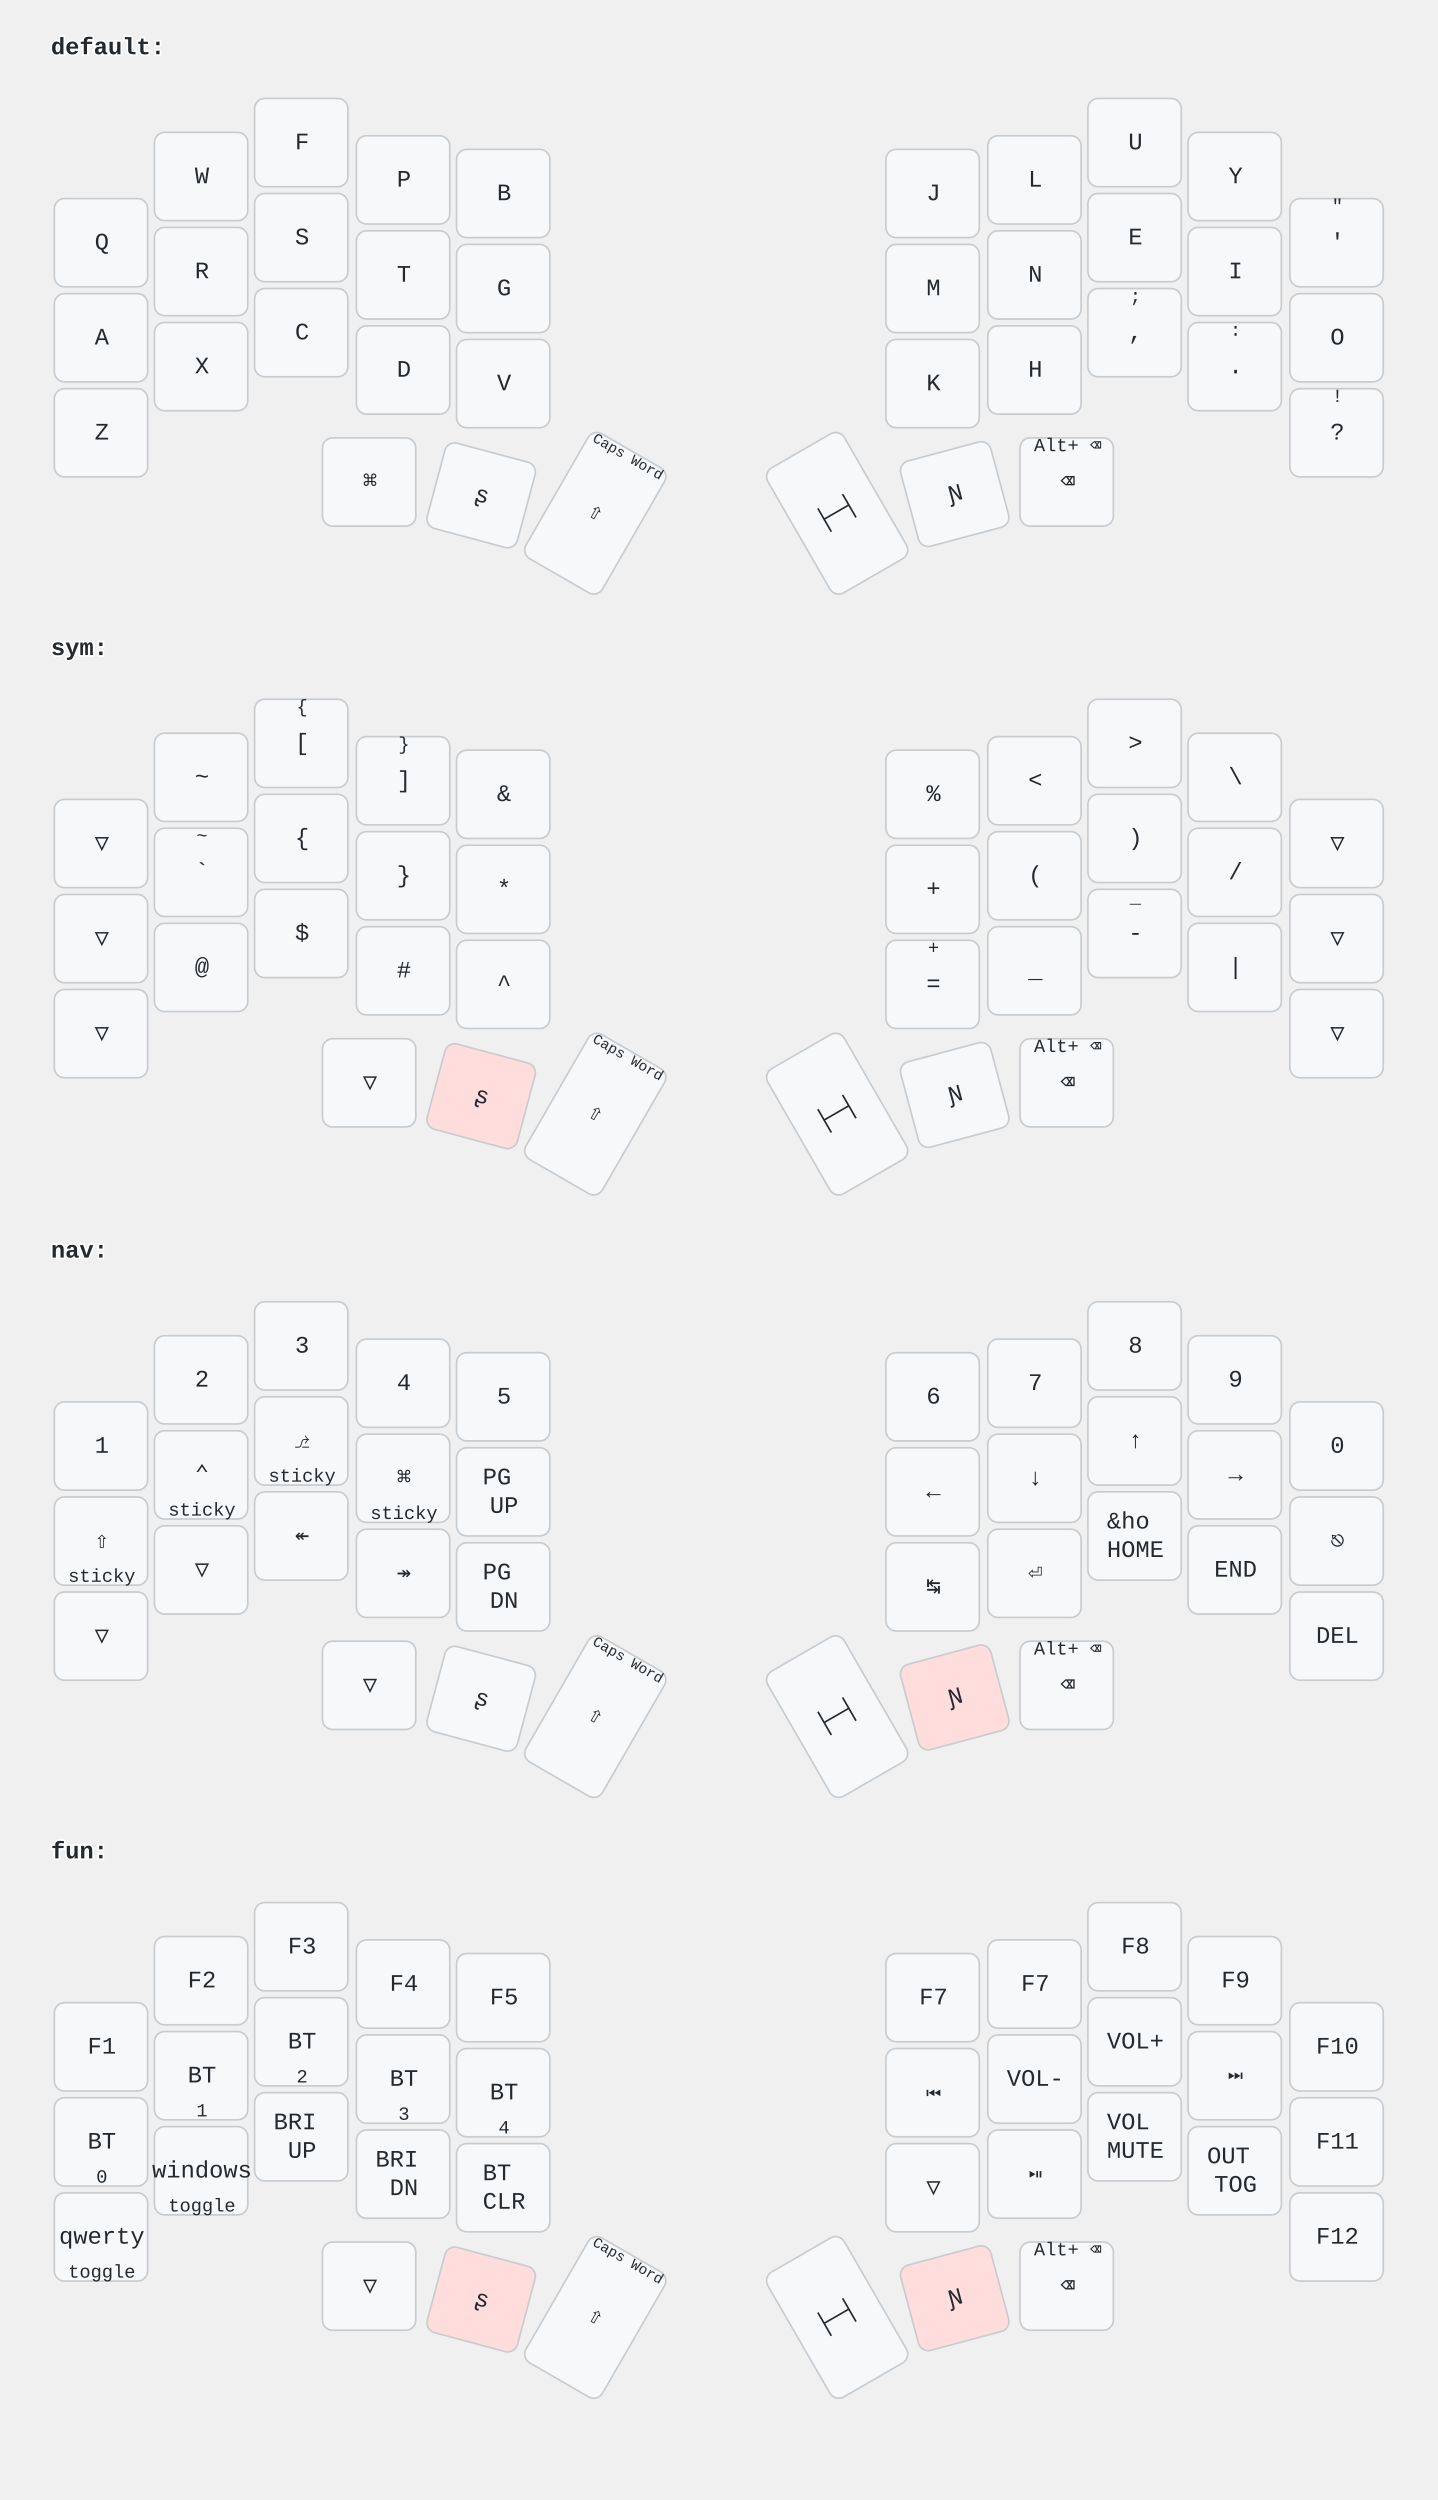
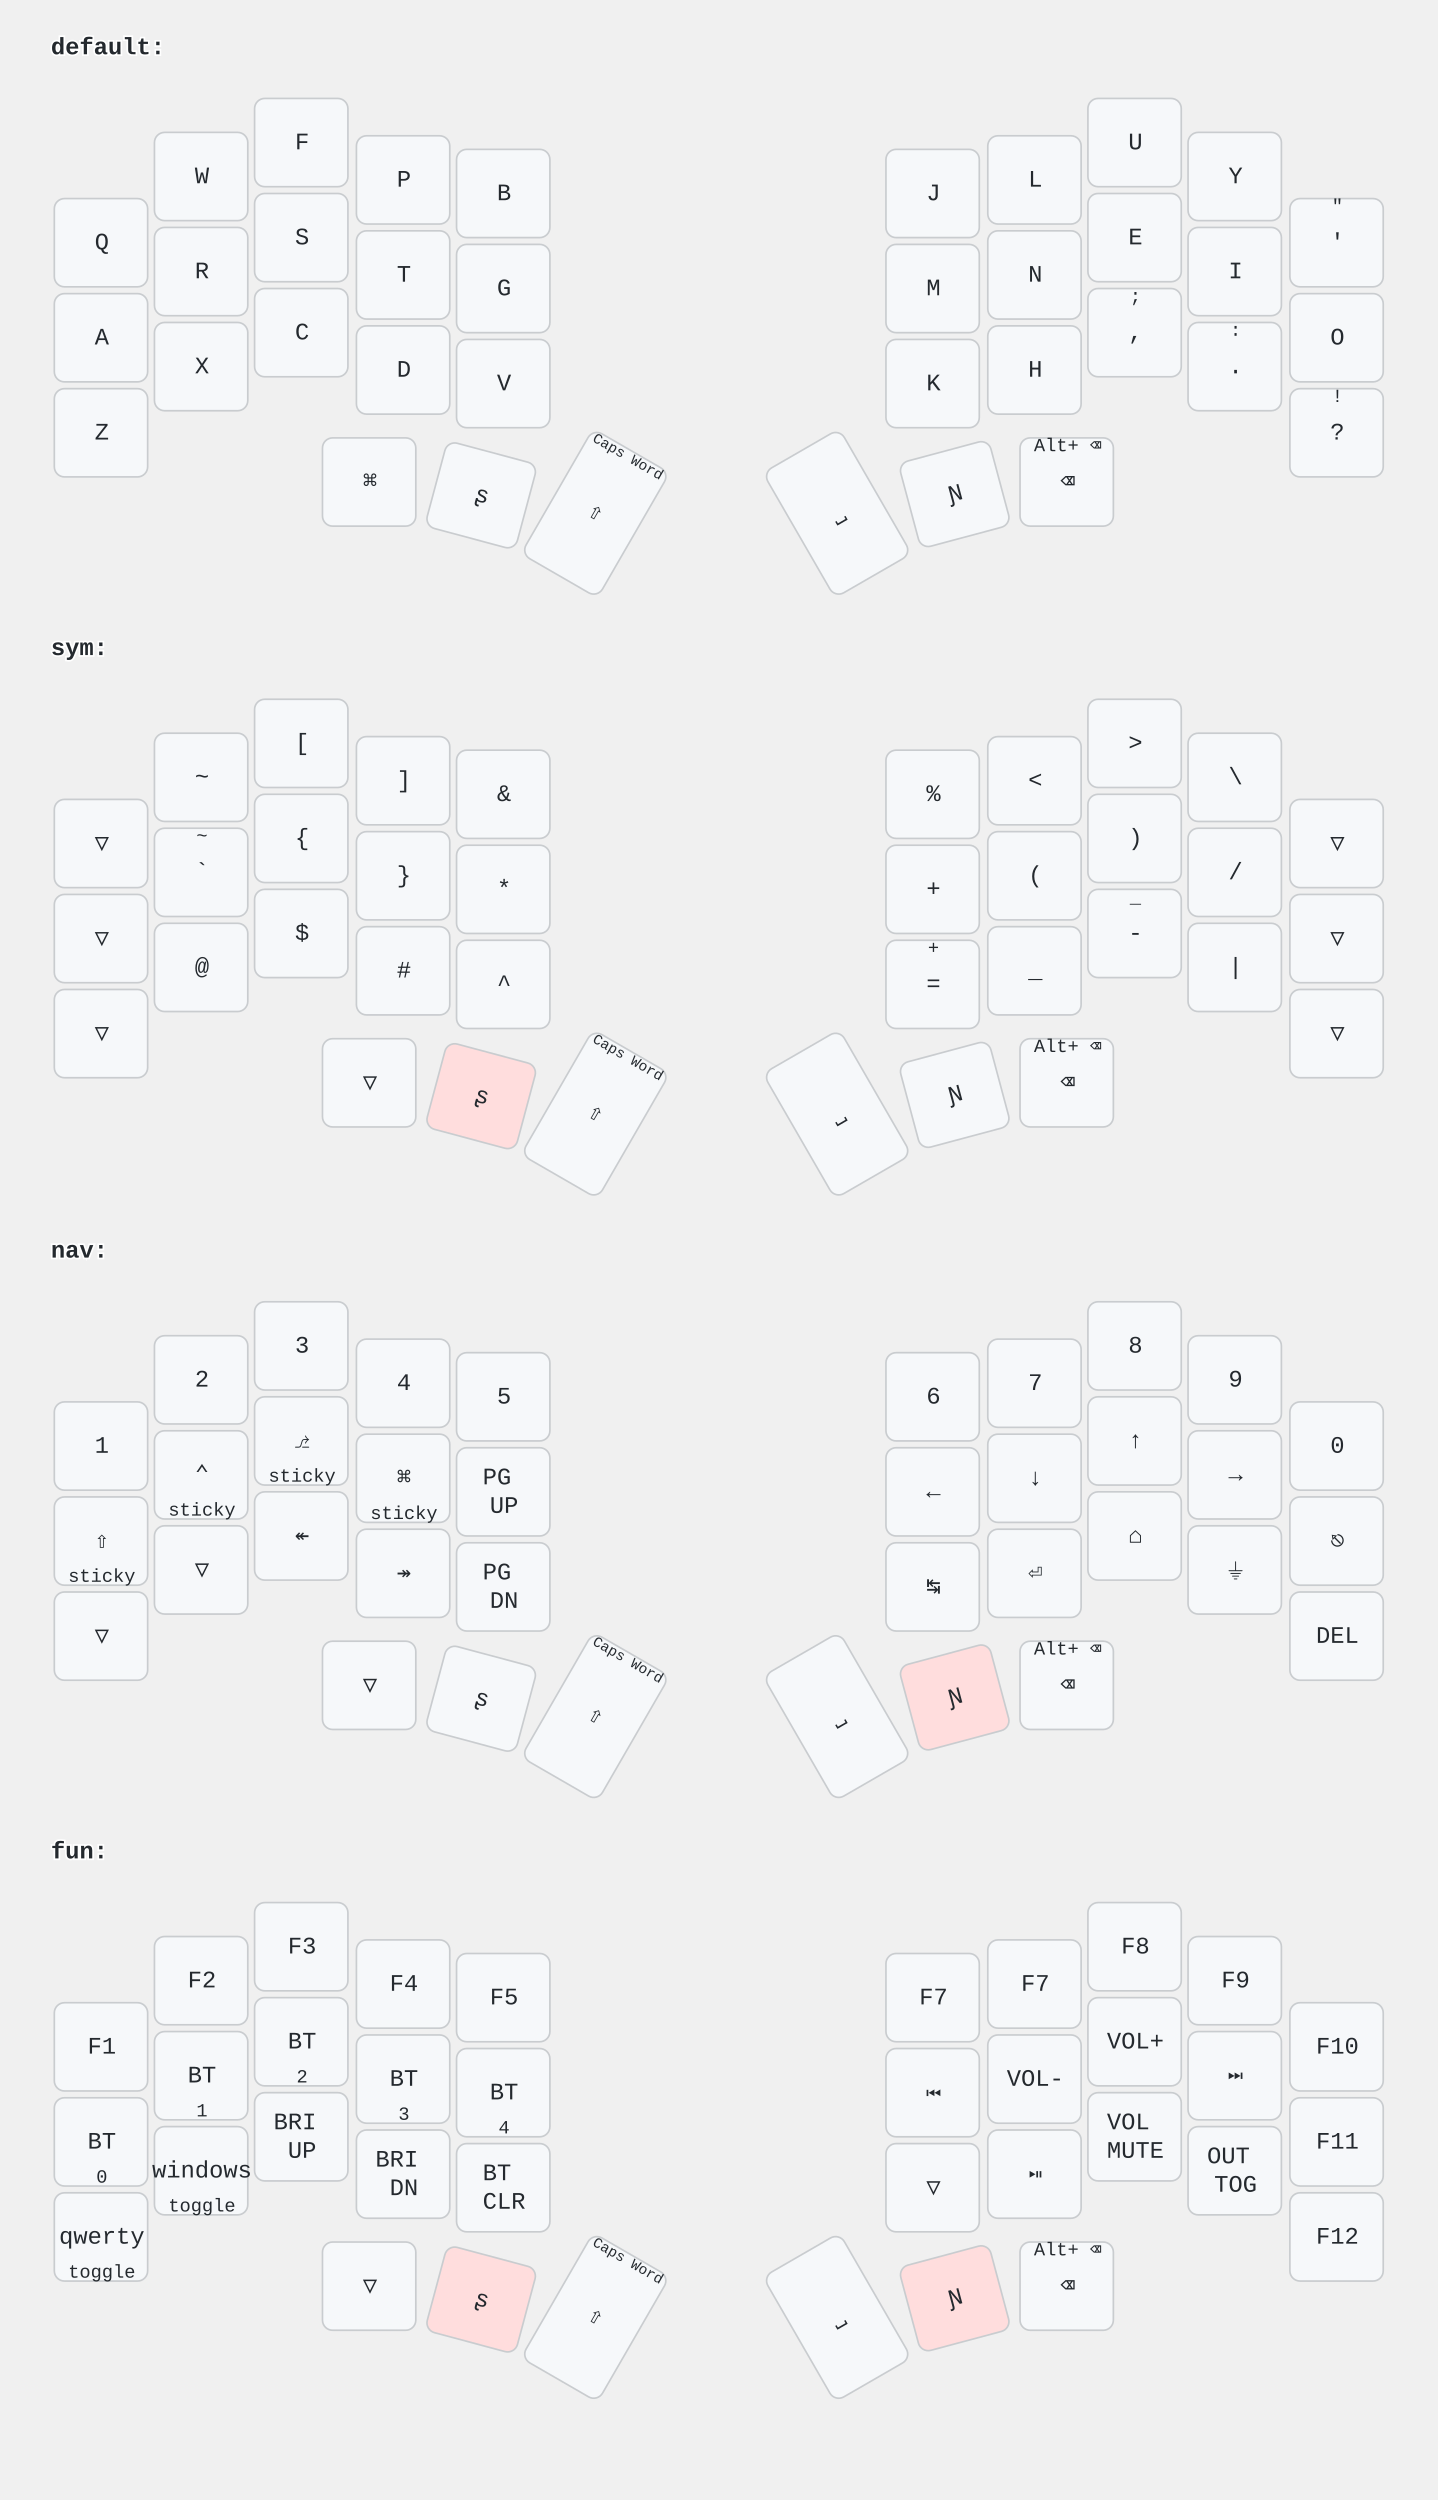
<svg xmlns="http://www.w3.org/2000/svg" width="847" height="1473" viewBox="0 0 847 1473" class="keymap">
  <style>/* font and background color specifications */
svg {
    font-family: SFMono-Regular,Consolas,Liberation Mono,Menlo,monospace;
    font-size: 14px;
    font-kerning: normal;
    text-rendering: optimizeLegibility;
    fill: #24292e;
}

/* default key styling */
rect {
    fill: #f6f8fa;
    stroke: #c9cccf;
    stroke-width: 1;
}

/* color accent for combo boxes */
rect.combo {
    fill: #cdf;
}

/* color accent for held keys */
rect.held, rect.combo.held {
    fill: #fdd;
}

/* color accent for ghost (optional) keys */
rect.ghost, rect.combo.ghost {
    fill: #ddd;
}

text {
    text-anchor: middle;
    dominant-baseline: middle;
}

/* styling for layer labels */
text.label {
    font-weight: bold;
    text-anchor: start;
    stroke: white;
    stroke-width: 2;
    paint-order: stroke;
}

/* styling for combo tap, and key hold/shifted label text */
text.combo, text.hold, text.shifted {
    font-size: 11px;
}

text.hold {
    text-anchor: middle;
    dominant-baseline: auto;
}

text.shifted {
    text-anchor: middle;
    dominant-baseline: hanging;
}

/* styling for hold/shifted label text in combo box */
text.combo.hold, text.combo.shifted {
    font-size: 8px;
}

/* styling for combo dendrons */
path {
    stroke-width: 1;
    stroke: gray;
    fill: none;
}
</style>
  <g transform="translate(30, 0)" class="layer-default">
    <text x="0" y="28" class="label">default:</text>
    <g transform="translate(0, 56)">
      <g transform="translate(30, 87)" class="key keypos-0">
        <rect rx="6" ry="6" x="-28" y="-26" width="55" height="52" class="key" />
        <text x="0" y="0" class="key tap">Q</text>
      </g>
      <g transform="translate(89, 48)" class="key keypos-1">
        <rect rx="6" ry="6" x="-28" y="-26" width="55" height="52" class="key" />
        <text x="0" y="0" class="key tap">W</text>
      </g>
      <g transform="translate(148, 28)" class="key keypos-2">
        <rect rx="6" ry="6" x="-28" y="-26" width="55" height="52" class="key" />
        <text x="0" y="0" class="key tap">F</text>
      </g>
      <g transform="translate(208, 50)" class="key keypos-3">
        <rect rx="6" ry="6" x="-28" y="-26" width="55" height="52" class="key" />
        <text x="0" y="0" class="key tap">P</text>
      </g>
      <g transform="translate(267, 58)" class="key keypos-4">
        <rect rx="6" ry="6" x="-28" y="-26" width="55" height="52" class="key" />
        <text x="0" y="0" class="key tap">B</text>
      </g>
      <g transform="translate(520, 58)" class="key keypos-5">
        <rect rx="6" ry="6" x="-28" y="-26" width="55" height="52" class="key" />
        <text x="0" y="0" class="key tap">J</text>
      </g>
      <g transform="translate(580, 50)" class="key keypos-6">
        <rect rx="6" ry="6" x="-28" y="-26" width="55" height="52" class="key" />
        <text x="0" y="0" class="key tap">L</text>
      </g>
      <g transform="translate(639, 28)" class="key keypos-7">
        <rect rx="6" ry="6" x="-28" y="-26" width="55" height="52" class="key" />
        <text x="0" y="0" class="key tap">U</text>
      </g>
      <g transform="translate(698, 48)" class="key keypos-8">
        <rect rx="6" ry="6" x="-28" y="-26" width="55" height="52" class="key" />
        <text x="0" y="0" class="key tap">Y</text>
      </g>
      <g transform="translate(758, 87)" class="key keypos-9">
        <rect rx="6" ry="6" x="-28" y="-26" width="55" height="52" class="key" />
        <text x="0" y="0" class="key tap">'</text>
        <text x="0" y="-24" class="key shifted">"</text>
      </g>
      <g transform="translate(30, 143)" class="key keypos-10">
        <rect rx="6" ry="6" x="-28" y="-26" width="55" height="52" class="key" />
        <text x="0" y="0" class="key tap">A</text>
      </g>
      <g transform="translate(89, 104)" class="key keypos-11">
        <rect rx="6" ry="6" x="-28" y="-26" width="55" height="52" class="key" />
        <text x="0" y="0" class="key tap">R</text>
      </g>
      <g transform="translate(148, 84)" class="key keypos-12">
        <rect rx="6" ry="6" x="-28" y="-26" width="55" height="52" class="key" />
        <text x="0" y="0" class="key tap">S</text>
      </g>
      <g transform="translate(208, 106)" class="key keypos-13">
        <rect rx="6" ry="6" x="-28" y="-26" width="55" height="52" class="key" />
        <text x="0" y="0" class="key tap">T</text>
      </g>
      <g transform="translate(267, 114)" class="key keypos-14">
        <rect rx="6" ry="6" x="-28" y="-26" width="55" height="52" class="key" />
        <text x="0" y="0" class="key tap">G</text>
      </g>
      <g transform="translate(520, 114)" class="key keypos-15">
        <rect rx="6" ry="6" x="-28" y="-26" width="55" height="52" class="key" />
        <text x="0" y="0" class="key tap">M</text>
      </g>
      <g transform="translate(580, 106)" class="key keypos-16">
        <rect rx="6" ry="6" x="-28" y="-26" width="55" height="52" class="key" />
        <text x="0" y="0" class="key tap">N</text>
      </g>
      <g transform="translate(639, 84)" class="key keypos-17">
        <rect rx="6" ry="6" x="-28" y="-26" width="55" height="52" class="key" />
        <text x="0" y="0" class="key tap">E</text>
      </g>
      <g transform="translate(698, 104)" class="key keypos-18">
        <rect rx="6" ry="6" x="-28" y="-26" width="55" height="52" class="key" />
        <text x="0" y="0" class="key tap">I</text>
      </g>
      <g transform="translate(758, 143)" class="key keypos-19">
        <rect rx="6" ry="6" x="-28" y="-26" width="55" height="52" class="key" />
        <text x="0" y="0" class="key tap">O</text>
      </g>
      <g transform="translate(30, 199)" class="key keypos-20">
        <rect rx="6" ry="6" x="-28" y="-26" width="55" height="52" class="key" />
        <text x="0" y="0" class="key tap">Z</text>
      </g>
      <g transform="translate(89, 160)" class="key keypos-21">
        <rect rx="6" ry="6" x="-28" y="-26" width="55" height="52" class="key" />
        <text x="0" y="0" class="key tap">X</text>
      </g>
      <g transform="translate(148, 140)" class="key keypos-22">
        <rect rx="6" ry="6" x="-28" y="-26" width="55" height="52" class="key" />
        <text x="0" y="0" class="key tap">C</text>
      </g>
      <g transform="translate(208, 162)" class="key keypos-23">
        <rect rx="6" ry="6" x="-28" y="-26" width="55" height="52" class="key" />
        <text x="0" y="0" class="key tap">D</text>
      </g>
      <g transform="translate(267, 170)" class="key keypos-24">
        <rect rx="6" ry="6" x="-28" y="-26" width="55" height="52" class="key" />
        <text x="0" y="0" class="key tap">V</text>
      </g>
      <g transform="translate(520, 170)" class="key keypos-25">
        <rect rx="6" ry="6" x="-28" y="-26" width="55" height="52" class="key" />
        <text x="0" y="0" class="key tap">K</text>
      </g>
      <g transform="translate(580, 162)" class="key keypos-26">
        <rect rx="6" ry="6" x="-28" y="-26" width="55" height="52" class="key" />
        <text x="0" y="0" class="key tap">H</text>
      </g>
      <g transform="translate(639, 140)" class="key keypos-27">
        <rect rx="6" ry="6" x="-28" y="-26" width="55" height="52" class="key" />
        <text x="0" y="0" class="key tap">,</text>
        <text x="0" y="-24" class="key shifted">;</text>
      </g>
      <g transform="translate(698, 160)" class="key keypos-28">
        <rect rx="6" ry="6" x="-28" y="-26" width="55" height="52" class="key" />
        <text x="0" y="0" class="key tap">.</text>
        <text x="0" y="-24" class="key shifted">:</text>
      </g>
      <g transform="translate(758, 199)" class="key keypos-29">
        <rect rx="6" ry="6" x="-28" y="-26" width="55" height="52" class="key" />
        <text x="0" y="0" class="key tap">?</text>
        <text x="0" y="-24" class="key shifted">!</text>
      </g>
      <g transform="translate(188, 228)" class="key keypos-30">
        <rect rx="6" ry="6" x="-28" y="-26" width="55" height="52" class="key" />
        <text x="0" y="0" class="key tap">⌘</text>
      </g>
      <g transform="translate(254, 236) rotate(15.0)" class="key keypos-31">
        <rect rx="6" ry="6" x="-28" y="-26" width="55" height="52" class="key" />
        <text x="0" y="0" class="key tap">ʂ</text>
      </g>
      <g transform="translate(321, 246) rotate(30.0)" class="key keypos-32">
        <rect rx="6" ry="6" x="-26" y="-42" width="52" height="85" class="key" />
        <text x="0" y="0" class="key tap">⇧</text>
        <text x="0" y="-40" class="key shifted">
          <tspan style="font-size: 78%">Caps Word</tspan>
        </text>
      </g>
      <g transform="translate(463, 246) rotate(-30.0)" class="key keypos-33">
        <rect rx="6" ry="6" x="-26" y="-42" width="52" height="85" class="key" />
-         <text x="0" y="0" class="key tap">├─┤</text>
+         <text x="0" y="0" class="key tap">⎵</text>
      </g>
      <g transform="translate(533, 235) rotate(-15.0)" class="key keypos-34">
        <rect rx="6" ry="6" x="-28" y="-26" width="55" height="52" class="key" />
        <text x="0" y="0" class="key tap">Ɲ</text>
      </g>
      <g transform="translate(599, 228)" class="key keypos-35">
        <rect rx="6" ry="6" x="-28" y="-26" width="55" height="52" class="key" />
        <text x="0" y="0" class="key tap">⌫</text>
        <text x="0" y="-24" class="key shifted">Alt+ ⌫</text>
      </g>
    </g>
  </g>
  <g transform="translate(30, 354)" class="layer-sym">
    <text x="0" y="28" class="label">sym:</text>
    <g transform="translate(0, 56)">
      <g transform="translate(30, 87)" class="key trans keypos-0">
        <rect rx="6" ry="6" x="-28" y="-26" width="55" height="52" class="key trans" />
        <text x="0" y="0" class="key trans tap">▽</text>
      </g>
      <g transform="translate(89, 48)" class="key keypos-1">
        <rect rx="6" ry="6" x="-28" y="-26" width="55" height="52" class="key" />
        <text x="0" y="0" class="key tap">~</text>
      </g>
      <g transform="translate(148, 28)" class="key keypos-2">
        <rect rx="6" ry="6" x="-28" y="-26" width="55" height="52" class="key" />
        <text x="0" y="0" class="key tap">[</text>
-         <text x="0" y="-24" class="key shifted">{</text>
      </g>
      <g transform="translate(208, 50)" class="key keypos-3">
        <rect rx="6" ry="6" x="-28" y="-26" width="55" height="52" class="key" />
        <text x="0" y="0" class="key tap">]</text>
-         <text x="0" y="-24" class="key shifted">}</text>
      </g>
      <g transform="translate(267, 58)" class="key keypos-4">
        <rect rx="6" ry="6" x="-28" y="-26" width="55" height="52" class="key" />
        <text x="0" y="0" class="key tap">&amp;</text>
      </g>
      <g transform="translate(520, 58)" class="key keypos-5">
        <rect rx="6" ry="6" x="-28" y="-26" width="55" height="52" class="key" />
        <text x="0" y="0" class="key tap">%</text>
      </g>
      <g transform="translate(580, 50)" class="key keypos-6">
        <rect rx="6" ry="6" x="-28" y="-26" width="55" height="52" class="key" />
        <text x="0" y="0" class="key tap">&lt;</text>
      </g>
      <g transform="translate(639, 28)" class="key keypos-7">
        <rect rx="6" ry="6" x="-28" y="-26" width="55" height="52" class="key" />
        <text x="0" y="0" class="key tap">&gt;</text>
      </g>
      <g transform="translate(698, 48)" class="key keypos-8">
        <rect rx="6" ry="6" x="-28" y="-26" width="55" height="52" class="key" />
        <text x="0" y="0" class="key tap">\</text>
      </g>
      <g transform="translate(758, 87)" class="key trans keypos-9">
        <rect rx="6" ry="6" x="-28" y="-26" width="55" height="52" class="key trans" />
        <text x="0" y="0" class="key trans tap">▽</text>
      </g>
      <g transform="translate(30, 143)" class="key trans keypos-10">
        <rect rx="6" ry="6" x="-28" y="-26" width="55" height="52" class="key trans" />
        <text x="0" y="0" class="key trans tap">▽</text>
      </g>
      <g transform="translate(89, 104)" class="key keypos-11">
        <rect rx="6" ry="6" x="-28" y="-26" width="55" height="52" class="key" />
        <text x="0" y="0" class="key tap">`</text>
        <text x="0" y="-24" class="key shifted">~</text>
      </g>
      <g transform="translate(148, 84)" class="key keypos-12">
        <rect rx="6" ry="6" x="-28" y="-26" width="55" height="52" class="key" />
        <text x="0" y="0" class="key tap">{</text>
      </g>
      <g transform="translate(208, 106)" class="key keypos-13">
        <rect rx="6" ry="6" x="-28" y="-26" width="55" height="52" class="key" />
        <text x="0" y="0" class="key tap">}</text>
      </g>
      <g transform="translate(267, 114)" class="key keypos-14">
        <rect rx="6" ry="6" x="-28" y="-26" width="55" height="52" class="key" />
        <text x="0" y="0" class="key tap">*</text>
      </g>
      <g transform="translate(520, 114)" class="key keypos-15">
        <rect rx="6" ry="6" x="-28" y="-26" width="55" height="52" class="key" />
        <text x="0" y="0" class="key tap">+</text>
      </g>
      <g transform="translate(580, 106)" class="key keypos-16">
        <rect rx="6" ry="6" x="-28" y="-26" width="55" height="52" class="key" />
        <text x="0" y="0" class="key tap">(</text>
      </g>
      <g transform="translate(639, 84)" class="key keypos-17">
        <rect rx="6" ry="6" x="-28" y="-26" width="55" height="52" class="key" />
        <text x="0" y="0" class="key tap">)</text>
      </g>
      <g transform="translate(698, 104)" class="key keypos-18">
        <rect rx="6" ry="6" x="-28" y="-26" width="55" height="52" class="key" />
        <text x="0" y="0" class="key tap">/</text>
      </g>
      <g transform="translate(758, 143)" class="key trans keypos-19">
        <rect rx="6" ry="6" x="-28" y="-26" width="55" height="52" class="key trans" />
        <text x="0" y="0" class="key trans tap">▽</text>
      </g>
      <g transform="translate(30, 199)" class="key trans keypos-20">
        <rect rx="6" ry="6" x="-28" y="-26" width="55" height="52" class="key trans" />
        <text x="0" y="0" class="key trans tap">▽</text>
      </g>
      <g transform="translate(89, 160)" class="key keypos-21">
        <rect rx="6" ry="6" x="-28" y="-26" width="55" height="52" class="key" />
        <text x="0" y="0" class="key tap">@</text>
      </g>
      <g transform="translate(148, 140)" class="key keypos-22">
        <rect rx="6" ry="6" x="-28" y="-26" width="55" height="52" class="key" />
        <text x="0" y="0" class="key tap">$</text>
      </g>
      <g transform="translate(208, 162)" class="key keypos-23">
        <rect rx="6" ry="6" x="-28" y="-26" width="55" height="52" class="key" />
        <text x="0" y="0" class="key tap">#</text>
      </g>
      <g transform="translate(267, 170)" class="key keypos-24">
        <rect rx="6" ry="6" x="-28" y="-26" width="55" height="52" class="key" />
        <text x="0" y="0" class="key tap">^</text>
      </g>
      <g transform="translate(520, 170)" class="key keypos-25">
        <rect rx="6" ry="6" x="-28" y="-26" width="55" height="52" class="key" />
        <text x="0" y="0" class="key tap">=</text>
        <text x="0" y="-24" class="key shifted">+</text>
      </g>
      <g transform="translate(580, 162)" class="key keypos-26">
        <rect rx="6" ry="6" x="-28" y="-26" width="55" height="52" class="key" />
        <text x="0" y="0" class="key tap">_</text>
      </g>
      <g transform="translate(639, 140)" class="key keypos-27">
        <rect rx="6" ry="6" x="-28" y="-26" width="55" height="52" class="key" />
        <text x="0" y="0" class="key tap">-</text>
        <text x="0" y="-24" class="key shifted">_</text>
      </g>
      <g transform="translate(698, 160)" class="key keypos-28">
        <rect rx="6" ry="6" x="-28" y="-26" width="55" height="52" class="key" />
        <text x="0" y="0" class="key tap">|</text>
      </g>
      <g transform="translate(758, 199)" class="key trans keypos-29">
        <rect rx="6" ry="6" x="-28" y="-26" width="55" height="52" class="key trans" />
        <text x="0" y="0" class="key trans tap">▽</text>
      </g>
      <g transform="translate(188, 228)" class="key trans keypos-30">
        <rect rx="6" ry="6" x="-28" y="-26" width="55" height="52" class="key trans" />
        <text x="0" y="0" class="key trans tap">▽</text>
      </g>
      <g transform="translate(254, 236) rotate(15.0)" class="key held keypos-31">
        <rect rx="6" ry="6" x="-28" y="-26" width="55" height="52" class="key held" />
        <text x="0" y="0" class="key held tap">ʂ</text>
      </g>
      <g transform="translate(321, 246) rotate(30.0)" class="key keypos-32">
        <rect rx="6" ry="6" x="-26" y="-42" width="52" height="85" class="key" />
        <text x="0" y="0" class="key tap">⇧</text>
        <text x="0" y="-40" class="key shifted">
          <tspan style="font-size: 78%">Caps Word</tspan>
        </text>
      </g>
      <g transform="translate(463, 246) rotate(-30.0)" class="key keypos-33">
        <rect rx="6" ry="6" x="-26" y="-42" width="52" height="85" class="key" />
-         <text x="0" y="0" class="key tap">├─┤</text>
+         <text x="0" y="0" class="key tap">⎵</text>
      </g>
      <g transform="translate(533, 235) rotate(-15.0)" class="key keypos-34">
        <rect rx="6" ry="6" x="-28" y="-26" width="55" height="52" class="key" />
        <text x="0" y="0" class="key tap">Ɲ</text>
      </g>
      <g transform="translate(599, 228)" class="key keypos-35">
        <rect rx="6" ry="6" x="-28" y="-26" width="55" height="52" class="key" />
        <text x="0" y="0" class="key tap">⌫</text>
        <text x="0" y="-24" class="key shifted">Alt+ ⌫</text>
      </g>
    </g>
  </g>
  <g transform="translate(30, 709)" class="layer-nav">
    <text x="0" y="28" class="label">nav:</text>
    <g transform="translate(0, 56)">
      <g transform="translate(30, 87)" class="key keypos-0">
        <rect rx="6" ry="6" x="-28" y="-26" width="55" height="52" class="key" />
        <text x="0" y="0" class="key tap">1</text>
      </g>
      <g transform="translate(89, 48)" class="key keypos-1">
        <rect rx="6" ry="6" x="-28" y="-26" width="55" height="52" class="key" />
        <text x="0" y="0" class="key tap">2</text>
      </g>
      <g transform="translate(148, 28)" class="key keypos-2">
        <rect rx="6" ry="6" x="-28" y="-26" width="55" height="52" class="key" />
        <text x="0" y="0" class="key tap">3</text>
      </g>
      <g transform="translate(208, 50)" class="key keypos-3">
        <rect rx="6" ry="6" x="-28" y="-26" width="55" height="52" class="key" />
        <text x="0" y="0" class="key tap">4</text>
      </g>
      <g transform="translate(267, 58)" class="key keypos-4">
        <rect rx="6" ry="6" x="-28" y="-26" width="55" height="52" class="key" />
        <text x="0" y="0" class="key tap">5</text>
      </g>
      <g transform="translate(520, 58)" class="key keypos-5">
        <rect rx="6" ry="6" x="-28" y="-26" width="55" height="52" class="key" />
        <text x="0" y="0" class="key tap">6</text>
      </g>
      <g transform="translate(580, 50)" class="key keypos-6">
        <rect rx="6" ry="6" x="-28" y="-26" width="55" height="52" class="key" />
        <text x="0" y="0" class="key tap">7</text>
      </g>
      <g transform="translate(639, 28)" class="key keypos-7">
        <rect rx="6" ry="6" x="-28" y="-26" width="55" height="52" class="key" />
        <text x="0" y="0" class="key tap">8</text>
      </g>
      <g transform="translate(698, 48)" class="key keypos-8">
        <rect rx="6" ry="6" x="-28" y="-26" width="55" height="52" class="key" />
        <text x="0" y="0" class="key tap">9</text>
      </g>
      <g transform="translate(758, 87)" class="key keypos-9">
        <rect rx="6" ry="6" x="-28" y="-26" width="55" height="52" class="key" />
        <text x="0" y="0" class="key tap">0</text>
      </g>
      <g transform="translate(30, 143)" class="key keypos-10">
        <rect rx="6" ry="6" x="-28" y="-26" width="55" height="52" class="key" />
        <text x="0" y="0" class="key tap">⇧</text>
        <text x="0" y="24" class="key hold">sticky</text>
      </g>
      <g transform="translate(89, 104)" class="key keypos-11">
        <rect rx="6" ry="6" x="-28" y="-26" width="55" height="52" class="key" />
        <text x="0" y="0" class="key tap">⌃</text>
        <text x="0" y="24" class="key hold">sticky</text>
      </g>
      <g transform="translate(148, 84)" class="key keypos-12">
        <rect rx="6" ry="6" x="-28" y="-26" width="55" height="52" class="key" />
        <text x="0" y="0" class="key tap">⎇</text>
        <text x="0" y="24" class="key hold">sticky</text>
      </g>
      <g transform="translate(208, 106)" class="key keypos-13">
        <rect rx="6" ry="6" x="-28" y="-26" width="55" height="52" class="key" />
        <text x="0" y="0" class="key tap">⌘</text>
        <text x="0" y="24" class="key hold">sticky</text>
      </g>
      <g transform="translate(267, 114)" class="key keypos-14">
        <rect rx="6" ry="6" x="-28" y="-26" width="55" height="52" class="key" />
        <text x="0" y="0" class="key tap">
          <tspan x="0" dy="-0.6em">PG</tspan>
          <tspan x="0" dy="1.2em">UP</tspan>
        </text>
      </g>
      <g transform="translate(520, 114)" class="key keypos-15">
        <rect rx="6" ry="6" x="-28" y="-26" width="55" height="52" class="key" />
        <text x="0" y="0" class="key tap">←</text>
      </g>
      <g transform="translate(580, 106)" class="key keypos-16">
        <rect rx="6" ry="6" x="-28" y="-26" width="55" height="52" class="key" />
        <text x="0" y="0" class="key tap">↓</text>
      </g>
      <g transform="translate(639, 84)" class="key keypos-17">
        <rect rx="6" ry="6" x="-28" y="-26" width="55" height="52" class="key" />
        <text x="0" y="0" class="key tap">↑</text>
      </g>
      <g transform="translate(698, 104)" class="key keypos-18">
        <rect rx="6" ry="6" x="-28" y="-26" width="55" height="52" class="key" />
        <text x="0" y="0" class="key tap">→</text>
      </g>
      <g transform="translate(758, 143)" class="key keypos-19">
        <rect rx="6" ry="6" x="-28" y="-26" width="55" height="52" class="key" />
        <text x="0" y="0" class="key tap">⎋</text>
      </g>
      <g transform="translate(30, 199)" class="key trans keypos-20">
        <rect rx="6" ry="6" x="-28" y="-26" width="55" height="52" class="key trans" />
        <text x="0" y="0" class="key trans tap">▽</text>
      </g>
      <g transform="translate(89, 160)" class="key trans keypos-21">
        <rect rx="6" ry="6" x="-28" y="-26" width="55" height="52" class="key trans" />
        <text x="0" y="0" class="key trans tap">▽</text>
      </g>
      <g transform="translate(148, 140)" class="key keypos-22">
        <rect rx="6" ry="6" x="-28" y="-26" width="55" height="52" class="key" />
        <text x="0" y="0" class="key tap">↞</text>
      </g>
      <g transform="translate(208, 162)" class="key keypos-23">
        <rect rx="6" ry="6" x="-28" y="-26" width="55" height="52" class="key" />
        <text x="0" y="0" class="key tap">↠</text>
      </g>
      <g transform="translate(267, 170)" class="key keypos-24">
        <rect rx="6" ry="6" x="-28" y="-26" width="55" height="52" class="key" />
        <text x="0" y="0" class="key tap">
          <tspan x="0" dy="-0.6em">PG</tspan>
          <tspan x="0" dy="1.2em">DN</tspan>
        </text>
      </g>
      <g transform="translate(520, 170)" class="key keypos-25">
        <rect rx="6" ry="6" x="-28" y="-26" width="55" height="52" class="key" />
        <text x="0" y="0" class="key tap">↹</text>
      </g>
      <g transform="translate(580, 162)" class="key keypos-26">
        <rect rx="6" ry="6" x="-28" y="-26" width="55" height="52" class="key" />
        <text x="0" y="0" class="key tap">⏎</text>
      </g>
      <g transform="translate(639, 140)" class="key keypos-27">
        <rect rx="6" ry="6" x="-28" y="-26" width="55" height="52" class="key" />
-         <text x="0" y="0" class="key tap">
-           <tspan x="0" dy="-0.6em">&amp;ho</tspan>
-           <tspan x="0" dy="1.2em">HOME</tspan>
-         </text>
+         <text x="0" y="0" class="key tap">⌂</text>
      </g>
      <g transform="translate(698, 160)" class="key keypos-28">
        <rect rx="6" ry="6" x="-28" y="-26" width="55" height="52" class="key" />
-         <text x="0" y="0" class="key tap">END</text>
+         <text x="0" y="0" class="key tap">⏚</text>
      </g>
      <g transform="translate(758, 199)" class="key keypos-29">
        <rect rx="6" ry="6" x="-28" y="-26" width="55" height="52" class="key" />
        <text x="0" y="0" class="key tap">DEL</text>
      </g>
      <g transform="translate(188, 228)" class="key trans keypos-30">
        <rect rx="6" ry="6" x="-28" y="-26" width="55" height="52" class="key trans" />
        <text x="0" y="0" class="key trans tap">▽</text>
      </g>
      <g transform="translate(254, 236) rotate(15.0)" class="key keypos-31">
        <rect rx="6" ry="6" x="-28" y="-26" width="55" height="52" class="key" />
        <text x="0" y="0" class="key tap">ʂ</text>
      </g>
      <g transform="translate(321, 246) rotate(30.0)" class="key keypos-32">
        <rect rx="6" ry="6" x="-26" y="-42" width="52" height="85" class="key" />
        <text x="0" y="0" class="key tap">⇧</text>
        <text x="0" y="-40" class="key shifted">
          <tspan style="font-size: 78%">Caps Word</tspan>
        </text>
      </g>
      <g transform="translate(463, 246) rotate(-30.0)" class="key keypos-33">
        <rect rx="6" ry="6" x="-26" y="-42" width="52" height="85" class="key" />
-         <text x="0" y="0" class="key tap">├─┤</text>
+         <text x="0" y="0" class="key tap">⎵</text>
      </g>
      <g transform="translate(533, 235) rotate(-15.0)" class="key held keypos-34">
        <rect rx="6" ry="6" x="-28" y="-26" width="55" height="52" class="key held" />
        <text x="0" y="0" class="key held tap">Ɲ</text>
      </g>
      <g transform="translate(599, 228)" class="key keypos-35">
        <rect rx="6" ry="6" x="-28" y="-26" width="55" height="52" class="key" />
        <text x="0" y="0" class="key tap">⌫</text>
        <text x="0" y="-24" class="key shifted">Alt+ ⌫</text>
      </g>
    </g>
  </g>
  <g transform="translate(30, 1063)" class="layer-fun">
    <text x="0" y="28" class="label">fun:</text>
    <g transform="translate(0, 56)">
      <g transform="translate(30, 87)" class="key keypos-0">
        <rect rx="6" ry="6" x="-28" y="-26" width="55" height="52" class="key" />
        <text x="0" y="0" class="key tap">F1</text>
      </g>
      <g transform="translate(89, 48)" class="key keypos-1">
        <rect rx="6" ry="6" x="-28" y="-26" width="55" height="52" class="key" />
        <text x="0" y="0" class="key tap">F2</text>
      </g>
      <g transform="translate(148, 28)" class="key keypos-2">
        <rect rx="6" ry="6" x="-28" y="-26" width="55" height="52" class="key" />
        <text x="0" y="0" class="key tap">F3</text>
      </g>
      <g transform="translate(208, 50)" class="key keypos-3">
        <rect rx="6" ry="6" x="-28" y="-26" width="55" height="52" class="key" />
        <text x="0" y="0" class="key tap">F4</text>
      </g>
      <g transform="translate(267, 58)" class="key keypos-4">
        <rect rx="6" ry="6" x="-28" y="-26" width="55" height="52" class="key" />
        <text x="0" y="0" class="key tap">F5</text>
      </g>
      <g transform="translate(520, 58)" class="key keypos-5">
        <rect rx="6" ry="6" x="-28" y="-26" width="55" height="52" class="key" />
        <text x="0" y="0" class="key tap">F7</text>
      </g>
      <g transform="translate(580, 50)" class="key keypos-6">
        <rect rx="6" ry="6" x="-28" y="-26" width="55" height="52" class="key" />
        <text x="0" y="0" class="key tap">F7</text>
      </g>
      <g transform="translate(639, 28)" class="key keypos-7">
        <rect rx="6" ry="6" x="-28" y="-26" width="55" height="52" class="key" />
        <text x="0" y="0" class="key tap">F8</text>
      </g>
      <g transform="translate(698, 48)" class="key keypos-8">
        <rect rx="6" ry="6" x="-28" y="-26" width="55" height="52" class="key" />
        <text x="0" y="0" class="key tap">F9</text>
      </g>
      <g transform="translate(758, 87)" class="key keypos-9">
        <rect rx="6" ry="6" x="-28" y="-26" width="55" height="52" class="key" />
        <text x="0" y="0" class="key tap">F10</text>
      </g>
      <g transform="translate(30, 143)" class="key keypos-10">
        <rect rx="6" ry="6" x="-28" y="-26" width="55" height="52" class="key" />
        <text x="0" y="0" class="key tap">BT</text>
        <text x="0" y="24" class="key hold">0</text>
      </g>
      <g transform="translate(89, 104)" class="key keypos-11">
        <rect rx="6" ry="6" x="-28" y="-26" width="55" height="52" class="key" />
        <text x="0" y="0" class="key tap">BT</text>
        <text x="0" y="24" class="key hold">1</text>
      </g>
      <g transform="translate(148, 84)" class="key keypos-12">
        <rect rx="6" ry="6" x="-28" y="-26" width="55" height="52" class="key" />
        <text x="0" y="0" class="key tap">BT</text>
        <text x="0" y="24" class="key hold">2</text>
      </g>
      <g transform="translate(208, 106)" class="key keypos-13">
        <rect rx="6" ry="6" x="-28" y="-26" width="55" height="52" class="key" />
        <text x="0" y="0" class="key tap">BT</text>
        <text x="0" y="24" class="key hold">3</text>
      </g>
      <g transform="translate(267, 114)" class="key keypos-14">
        <rect rx="6" ry="6" x="-28" y="-26" width="55" height="52" class="key" />
        <text x="0" y="0" class="key tap">BT</text>
        <text x="0" y="24" class="key hold">4</text>
      </g>
      <g transform="translate(520, 114)" class="key keypos-15">
        <rect rx="6" ry="6" x="-28" y="-26" width="55" height="52" class="key" />
        <text x="0" y="0" class="key tap">⏮</text>
      </g>
      <g transform="translate(580, 106)" class="key keypos-16">
        <rect rx="6" ry="6" x="-28" y="-26" width="55" height="52" class="key" />
        <text x="0" y="0" class="key tap">VOL-</text>
      </g>
      <g transform="translate(639, 84)" class="key keypos-17">
        <rect rx="6" ry="6" x="-28" y="-26" width="55" height="52" class="key" />
        <text x="0" y="0" class="key tap">VOL+</text>
      </g>
      <g transform="translate(698, 104)" class="key keypos-18">
        <rect rx="6" ry="6" x="-28" y="-26" width="55" height="52" class="key" />
        <text x="0" y="0" class="key tap">⏭</text>
      </g>
      <g transform="translate(758, 143)" class="key keypos-19">
        <rect rx="6" ry="6" x="-28" y="-26" width="55" height="52" class="key" />
        <text x="0" y="0" class="key tap">F11</text>
      </g>
      <g transform="translate(30, 199)" class="key keypos-20">
        <rect rx="6" ry="6" x="-28" y="-26" width="55" height="52" class="key" />
        <text x="0" y="0" class="key tap">qwerty</text>
        <text x="0" y="24" class="key hold">toggle</text>
      </g>
      <g transform="translate(89, 160)" class="key keypos-21">
        <rect rx="6" ry="6" x="-28" y="-26" width="55" height="52" class="key" />
        <text x="0" y="0" class="key tap">windows</text>
        <text x="0" y="24" class="key hold">toggle</text>
      </g>
      <g transform="translate(148, 140)" class="key keypos-22">
        <rect rx="6" ry="6" x="-28" y="-26" width="55" height="52" class="key" />
        <text x="0" y="0" class="key tap">
          <tspan x="0" dy="-0.6em">BRI</tspan>
          <tspan x="0" dy="1.2em">UP</tspan>
        </text>
      </g>
      <g transform="translate(208, 162)" class="key keypos-23">
        <rect rx="6" ry="6" x="-28" y="-26" width="55" height="52" class="key" />
        <text x="0" y="0" class="key tap">
          <tspan x="0" dy="-0.6em">BRI</tspan>
          <tspan x="0" dy="1.2em">DN</tspan>
        </text>
      </g>
      <g transform="translate(267, 170)" class="key keypos-24">
        <rect rx="6" ry="6" x="-28" y="-26" width="55" height="52" class="key" />
        <text x="0" y="0" class="key tap">
          <tspan x="0" dy="-0.6em">BT</tspan>
          <tspan x="0" dy="1.2em">CLR</tspan>
        </text>
      </g>
      <g transform="translate(520, 170)" class="key trans keypos-25">
        <rect rx="6" ry="6" x="-28" y="-26" width="55" height="52" class="key trans" />
        <text x="0" y="0" class="key trans tap">▽</text>
      </g>
      <g transform="translate(580, 162)" class="key keypos-26">
        <rect rx="6" ry="6" x="-28" y="-26" width="55" height="52" class="key" />
        <text x="0" y="0" class="key tap">⏯</text>
      </g>
      <g transform="translate(639, 140)" class="key keypos-27">
        <rect rx="6" ry="6" x="-28" y="-26" width="55" height="52" class="key" />
        <text x="0" y="0" class="key tap">
          <tspan x="0" dy="-0.6em">VOL</tspan>
          <tspan x="0" dy="1.2em">MUTE</tspan>
        </text>
      </g>
      <g transform="translate(698, 160)" class="key keypos-28">
        <rect rx="6" ry="6" x="-28" y="-26" width="55" height="52" class="key" />
        <text x="0" y="0" class="key tap">
          <tspan x="0" dy="-0.6em">OUT</tspan>
          <tspan x="0" dy="1.2em">TOG</tspan>
        </text>
      </g>
      <g transform="translate(758, 199)" class="key keypos-29">
        <rect rx="6" ry="6" x="-28" y="-26" width="55" height="52" class="key" />
        <text x="0" y="0" class="key tap">F12</text>
      </g>
      <g transform="translate(188, 228)" class="key trans keypos-30">
        <rect rx="6" ry="6" x="-28" y="-26" width="55" height="52" class="key trans" />
        <text x="0" y="0" class="key trans tap">▽</text>
      </g>
      <g transform="translate(254, 236) rotate(15.0)" class="key held keypos-31">
        <rect rx="6" ry="6" x="-28" y="-26" width="55" height="52" class="key held" />
        <text x="0" y="0" class="key held tap">ʂ</text>
      </g>
      <g transform="translate(321, 246) rotate(30.0)" class="key keypos-32">
        <rect rx="6" ry="6" x="-26" y="-42" width="52" height="85" class="key" />
        <text x="0" y="0" class="key tap">⇧</text>
        <text x="0" y="-40" class="key shifted">
          <tspan style="font-size: 78%">Caps Word</tspan>
        </text>
      </g>
      <g transform="translate(463, 246) rotate(-30.0)" class="key keypos-33">
        <rect rx="6" ry="6" x="-26" y="-42" width="52" height="85" class="key" />
-         <text x="0" y="0" class="key tap">├─┤</text>
+         <text x="0" y="0" class="key tap">⎵</text>
      </g>
      <g transform="translate(533, 235) rotate(-15.0)" class="key held keypos-34">
        <rect rx="6" ry="6" x="-28" y="-26" width="55" height="52" class="key held" />
        <text x="0" y="0" class="key held tap">Ɲ</text>
      </g>
      <g transform="translate(599, 228)" class="key keypos-35">
        <rect rx="6" ry="6" x="-28" y="-26" width="55" height="52" class="key" />
        <text x="0" y="0" class="key tap">⌫</text>
        <text x="0" y="-24" class="key shifted">Alt+ ⌫</text>
      </g>
    </g>
  </g>
</svg>
